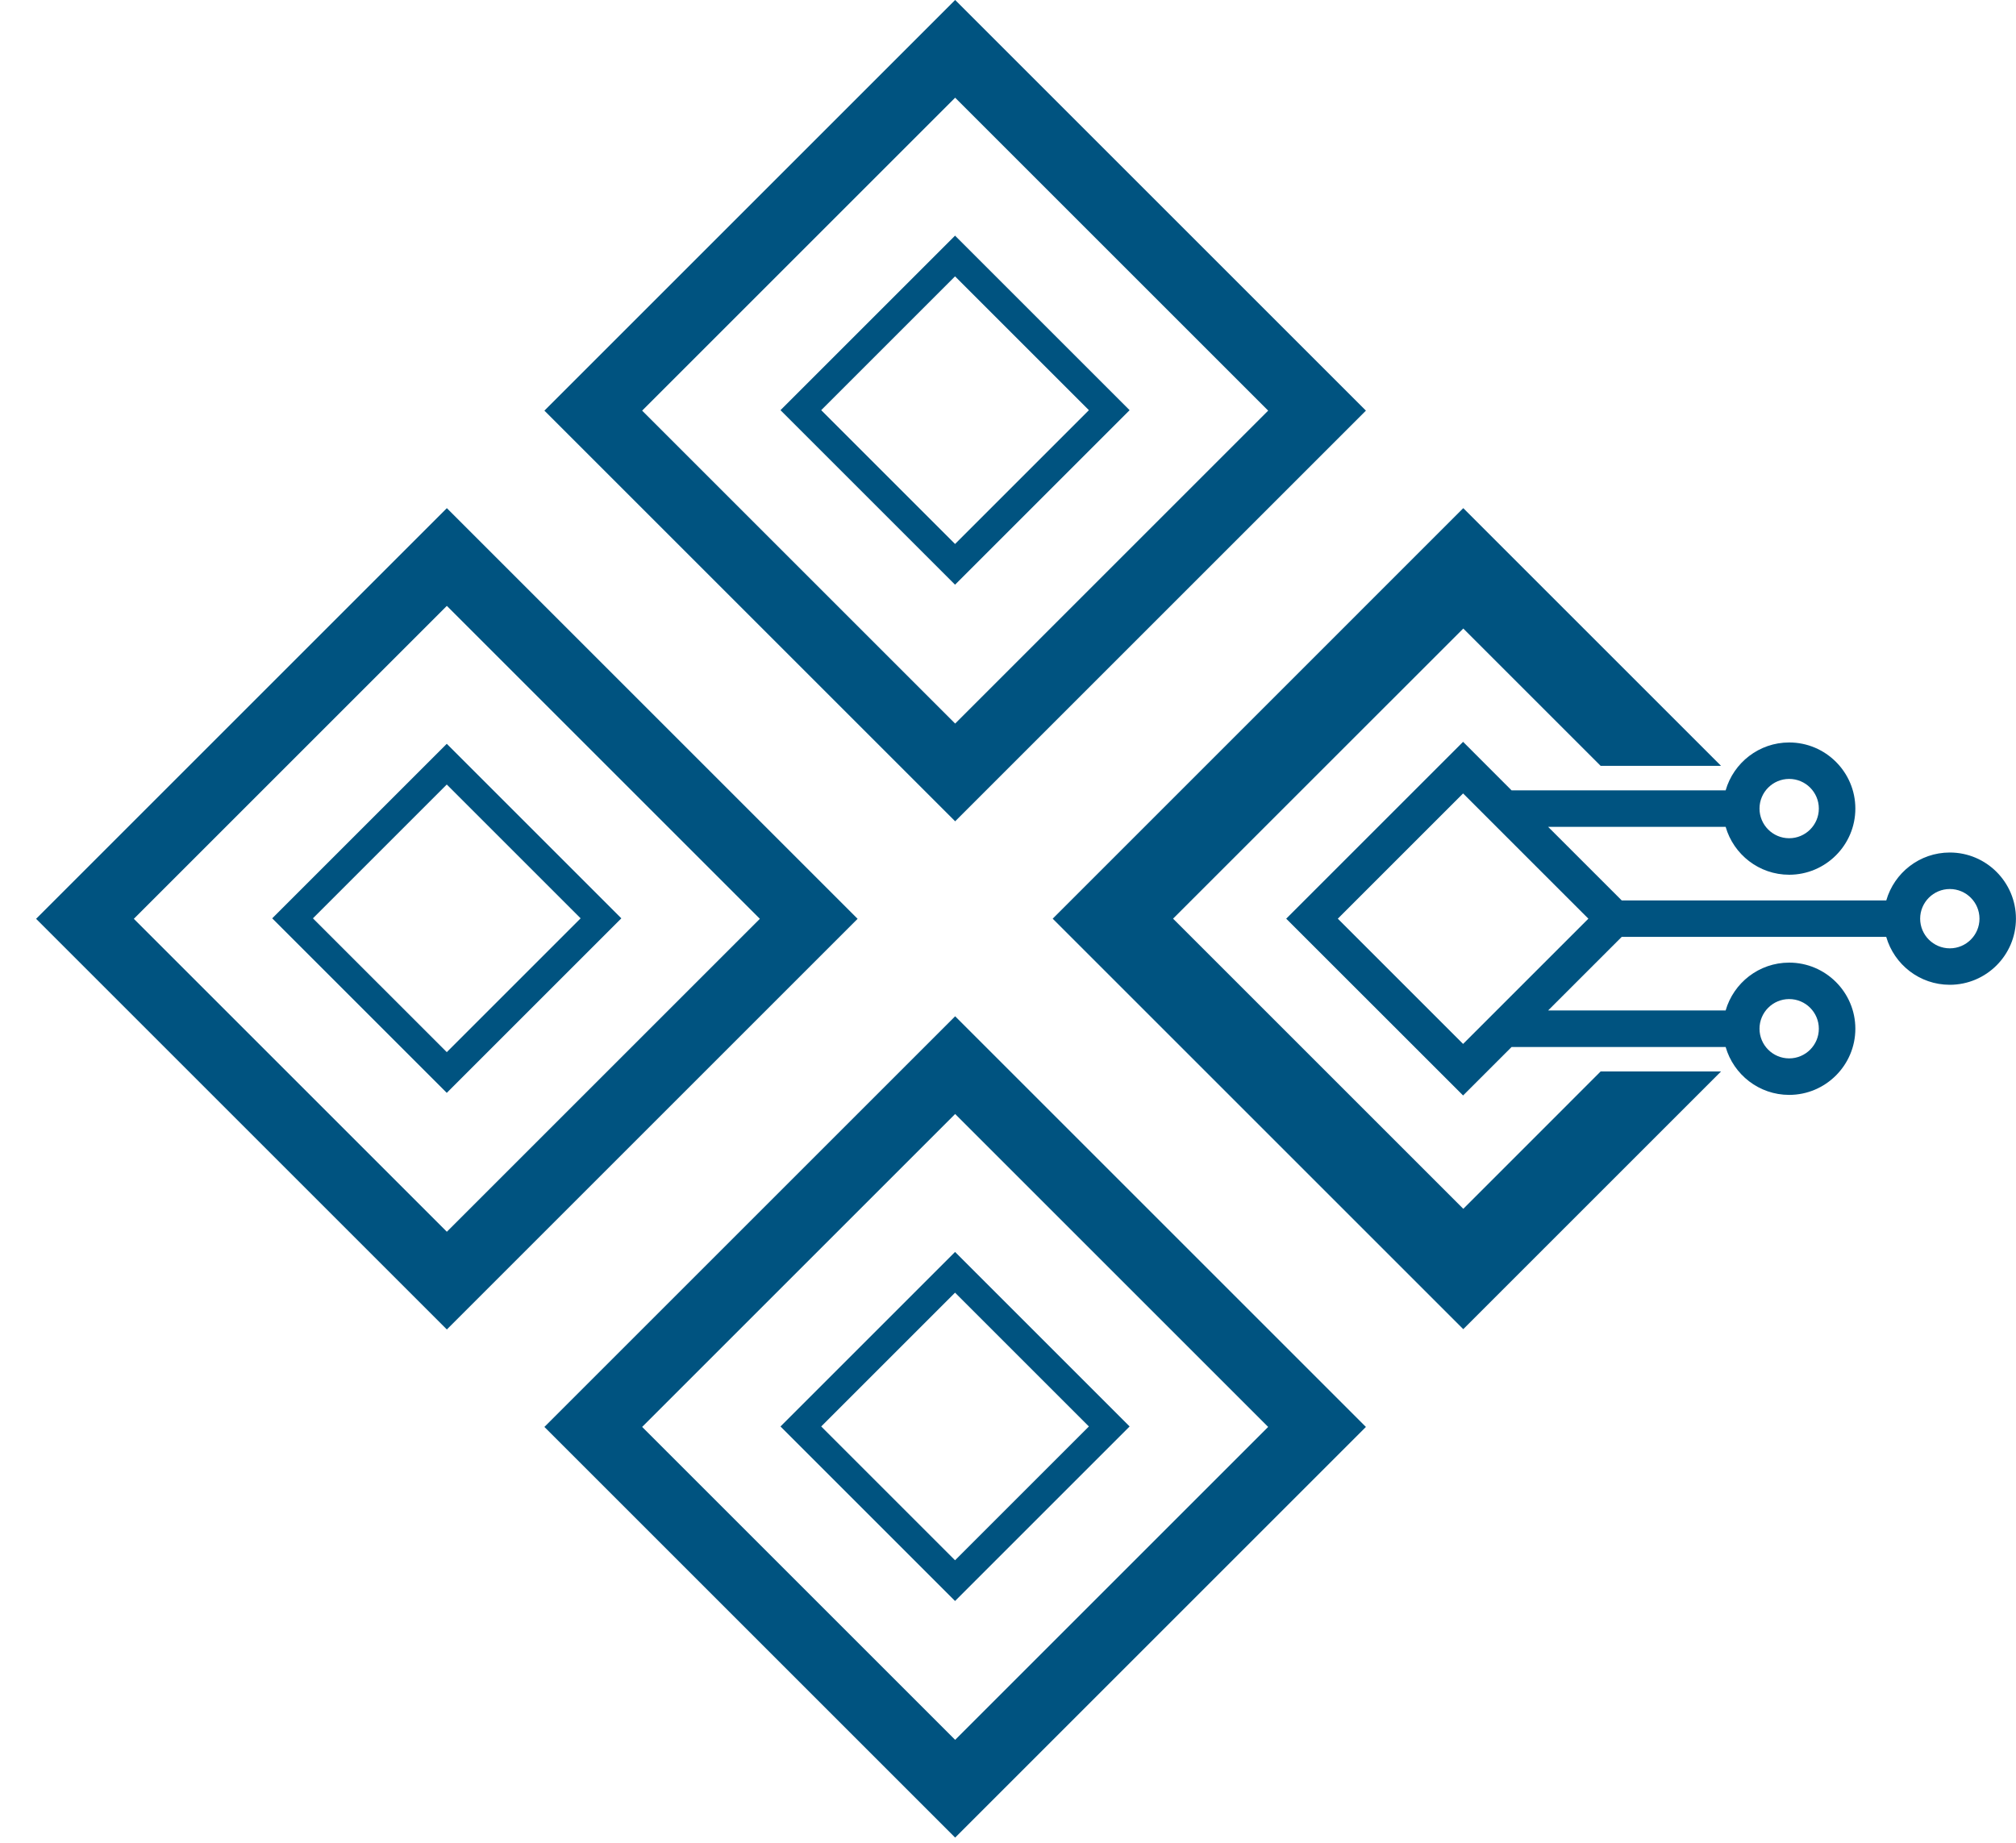
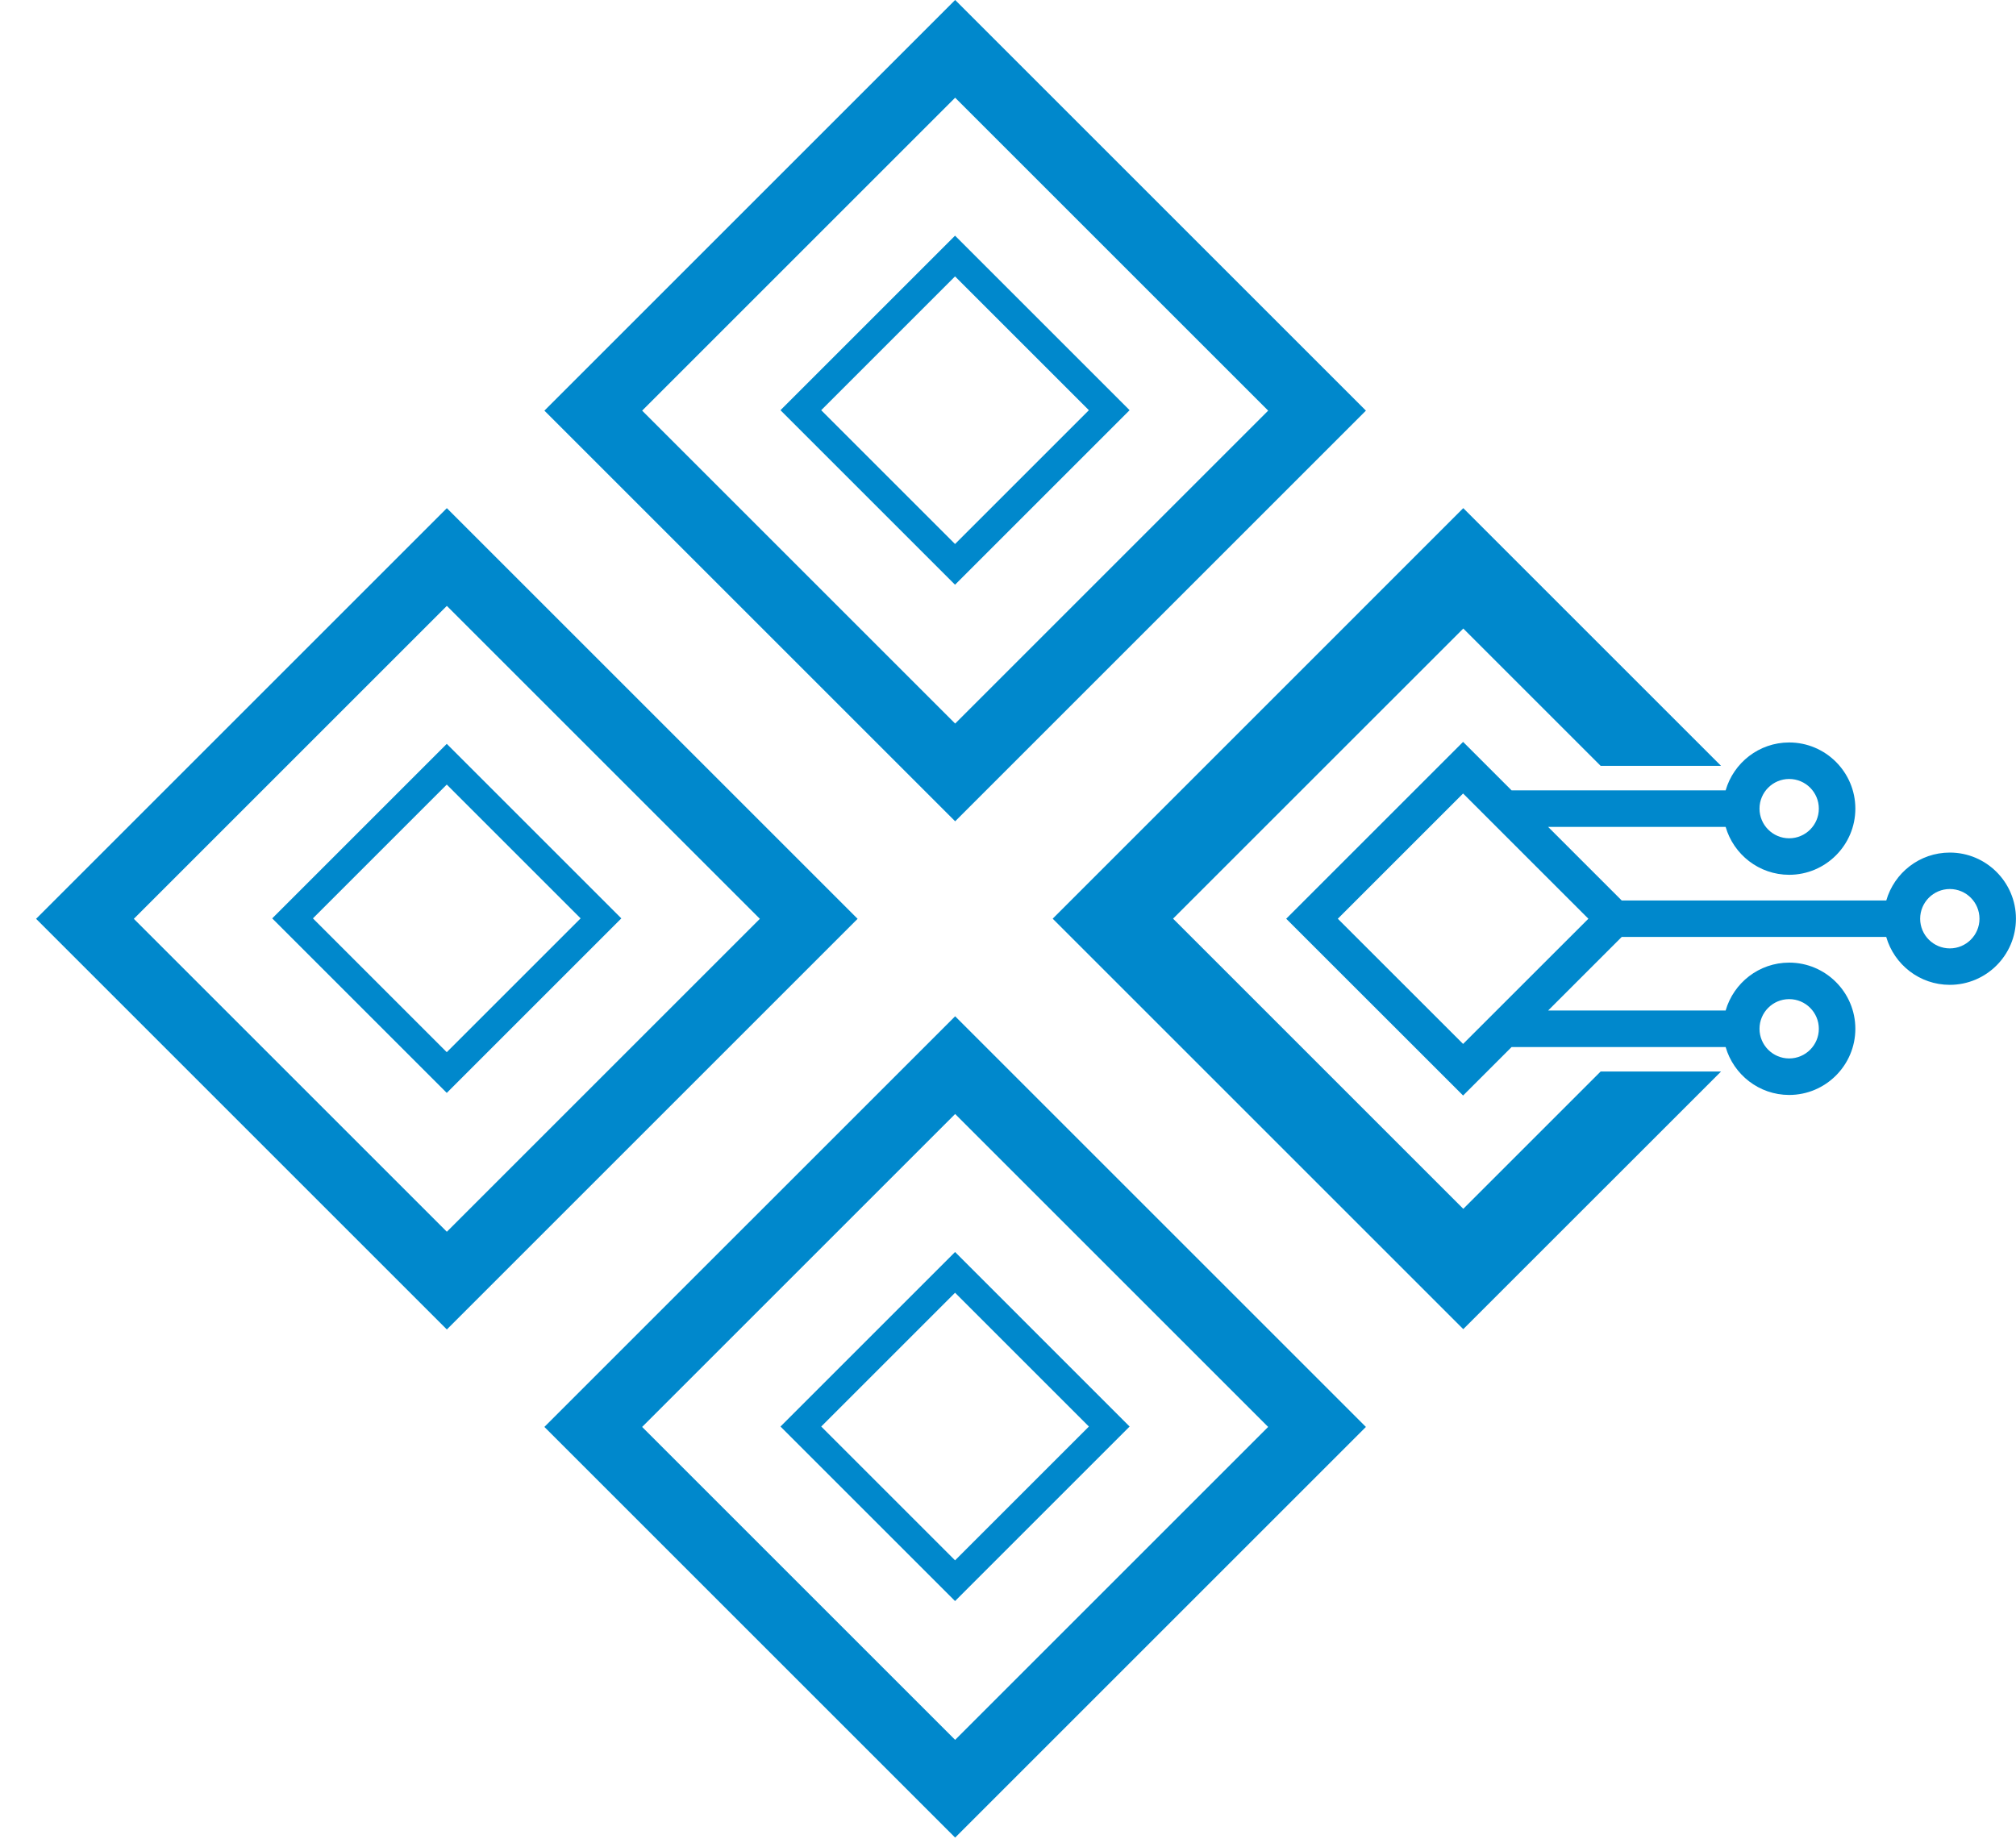
<svg xmlns="http://www.w3.org/2000/svg" width="35" height="32" viewBox="0 0 35 32" fill="none">
-   <rect x="10.3" y="7.131" width="8.885" height="8.885" transform="rotate(-45 10.2997 7.13092)" stroke="#005380" stroke-width="1.2" />
-   <rect x="19.258" y="7.122" width="3.786" height="3.786" transform="rotate(135 19.2578 7.12231)" stroke="#005380" stroke-width="0.5" />
-   <rect x="1.475" y="15.955" width="8.885" height="8.885" transform="rotate(-45 1.47548 15.955)" stroke="#005380" stroke-width="1.2" />
-   <rect x="10.434" y="15.946" width="3.786" height="3.786" transform="rotate(135 10.4336 15.9464)" stroke="#005380" stroke-width="0.5" />
-   <rect x="10.3" y="24.779" width="8.885" height="8.885" transform="rotate(-45 10.2997 24.7791)" stroke="#005380" stroke-width="1.2" />
-   <rect x="19.258" y="24.77" width="3.786" height="3.786" transform="rotate(135 19.2578 24.7704)" stroke="#005380" stroke-width="0.5" />
-   <path d="M33.851 14.804C33.327 14.804 32.886 15.156 32.748 15.636H28.155L26.877 14.358H29.959C30.097 14.838 30.539 15.19 31.062 15.19C31.695 15.19 32.211 14.675 32.211 14.041C32.211 13.408 31.695 12.893 31.062 12.893C30.539 12.893 30.097 13.245 29.959 13.725H26.243L25.401 12.882L22.33 15.953L25.401 19.023L26.243 18.181H29.959C30.097 18.661 30.539 19.013 31.062 19.013C31.695 19.013 32.211 18.497 32.211 17.864C32.211 17.231 31.695 16.716 31.062 16.716C30.538 16.716 30.097 17.068 29.959 17.547H26.877L28.155 16.269H32.747C32.885 16.749 33.327 17.101 33.85 17.101C34.484 17.101 34.999 16.586 34.999 15.953C34.999 15.319 34.484 14.804 33.851 14.804ZM31.062 13.526C31.346 13.526 31.577 13.757 31.577 14.041C31.577 14.325 31.346 14.556 31.062 14.556C30.778 14.556 30.547 14.325 30.547 14.041C30.547 13.757 30.778 13.526 31.062 13.526ZM31.062 17.349C31.346 17.349 31.577 17.58 31.577 17.864C31.577 18.148 31.346 18.379 31.062 18.379C30.778 18.379 30.547 18.148 30.547 17.864C30.547 17.58 30.778 17.349 31.062 17.349ZM25.401 18.128L23.226 15.953L25.401 13.778L27.576 15.953L25.401 18.128ZM33.851 16.468C33.567 16.468 33.336 16.237 33.336 15.953C33.336 15.669 33.567 15.438 33.851 15.438C34.135 15.438 34.366 15.669 34.366 15.953C34.366 16.237 34.135 16.468 33.851 16.468Z" fill="#005380" />
-   <path d="M25.404 22.374L18.983 15.953L25.404 9.531L28.672 12.799H27.996L25.758 10.561L25.404 10.207L25.051 10.561L20.012 15.599L19.659 15.953L20.012 16.306L25.051 21.345L25.404 21.698L25.758 21.345L27.996 19.106H28.672L25.404 22.374Z" stroke="#005380" />
+   <rect x="10.3" y="7.131" width="8.885" height="8.885" transform="rotate(-45 10.2997 7.13086)" stroke="#0088CC" stroke-width="1.2" />
+   <rect x="19.258" y="7.123" width="3.786" height="3.786" transform="rotate(135 19.2578 7.12305)" stroke="#0088CC" stroke-width="0.5" />
+   <rect x="1.475" y="15.955" width="8.885" height="8.885" transform="rotate(-45 1.47548 15.9551)" stroke="#0088CC" stroke-width="1.2" />
+   <rect x="10.434" y="15.947" width="3.786" height="3.786" transform="rotate(135 10.4336 15.9473)" stroke="#0088CC" stroke-width="0.5" />
+   <rect x="10.3" y="24.779" width="8.885" height="8.885" transform="rotate(-45 10.2997 24.7793)" stroke="#0088CC" stroke-width="1.2" />
+   <rect x="19.258" y="24.771" width="3.786" height="3.786" transform="rotate(135 19.2578 24.7715)" stroke="#0088CC" stroke-width="0.5" />
+   <path d="M33.851 14.805C33.327 14.805 32.886 15.157 32.748 15.637H28.155L26.877 14.359H29.959C30.097 14.838 30.539 15.191 31.062 15.191C31.695 15.191 32.211 14.675 32.211 14.042C32.211 13.409 31.695 12.893 31.062 12.893C30.539 12.893 30.097 13.246 29.959 13.725H26.243L25.401 12.883L22.33 15.954L25.401 19.024L26.243 18.182H29.959C30.097 18.661 30.539 19.014 31.062 19.014C31.695 19.014 32.211 18.498 32.211 17.865C32.211 17.232 31.695 16.716 31.062 16.716C30.538 16.716 30.097 17.069 29.959 17.548H26.877L28.155 16.27H32.747C32.885 16.75 33.327 17.102 33.85 17.102C34.484 17.102 34.999 16.587 34.999 15.953C34.999 15.32 34.484 14.805 33.851 14.805ZM31.062 13.527C31.346 13.527 31.577 13.758 31.577 14.042C31.577 14.326 31.346 14.557 31.062 14.557C30.778 14.557 30.547 14.326 30.547 14.042C30.547 13.758 30.778 13.527 31.062 13.527ZM31.062 17.35C31.346 17.35 31.577 17.581 31.577 17.865C31.577 18.149 31.346 18.38 31.062 18.38C30.778 18.38 30.547 18.149 30.547 17.865C30.547 17.581 30.778 17.35 31.062 17.35ZM25.401 18.128L23.226 15.954L25.401 13.779L27.576 15.954L25.401 18.128ZM33.851 16.469C33.567 16.469 33.336 16.238 33.336 15.954C33.336 15.669 33.567 15.438 33.851 15.438C34.135 15.438 34.366 15.669 34.366 15.954C34.366 16.238 34.135 16.469 33.851 16.469Z" fill="#0088CC" />
+   <path d="M25.404 22.374L18.983 15.953L25.404 9.531L28.672 12.799H27.996L25.758 10.561L25.404 10.207L25.051 10.561L20.012 15.599L19.659 15.953L20.012 16.306L25.051 21.345L25.404 21.698L25.758 21.345L27.996 19.107H28.672L25.404 22.374Z" stroke="#0088CC" />
</svg>
